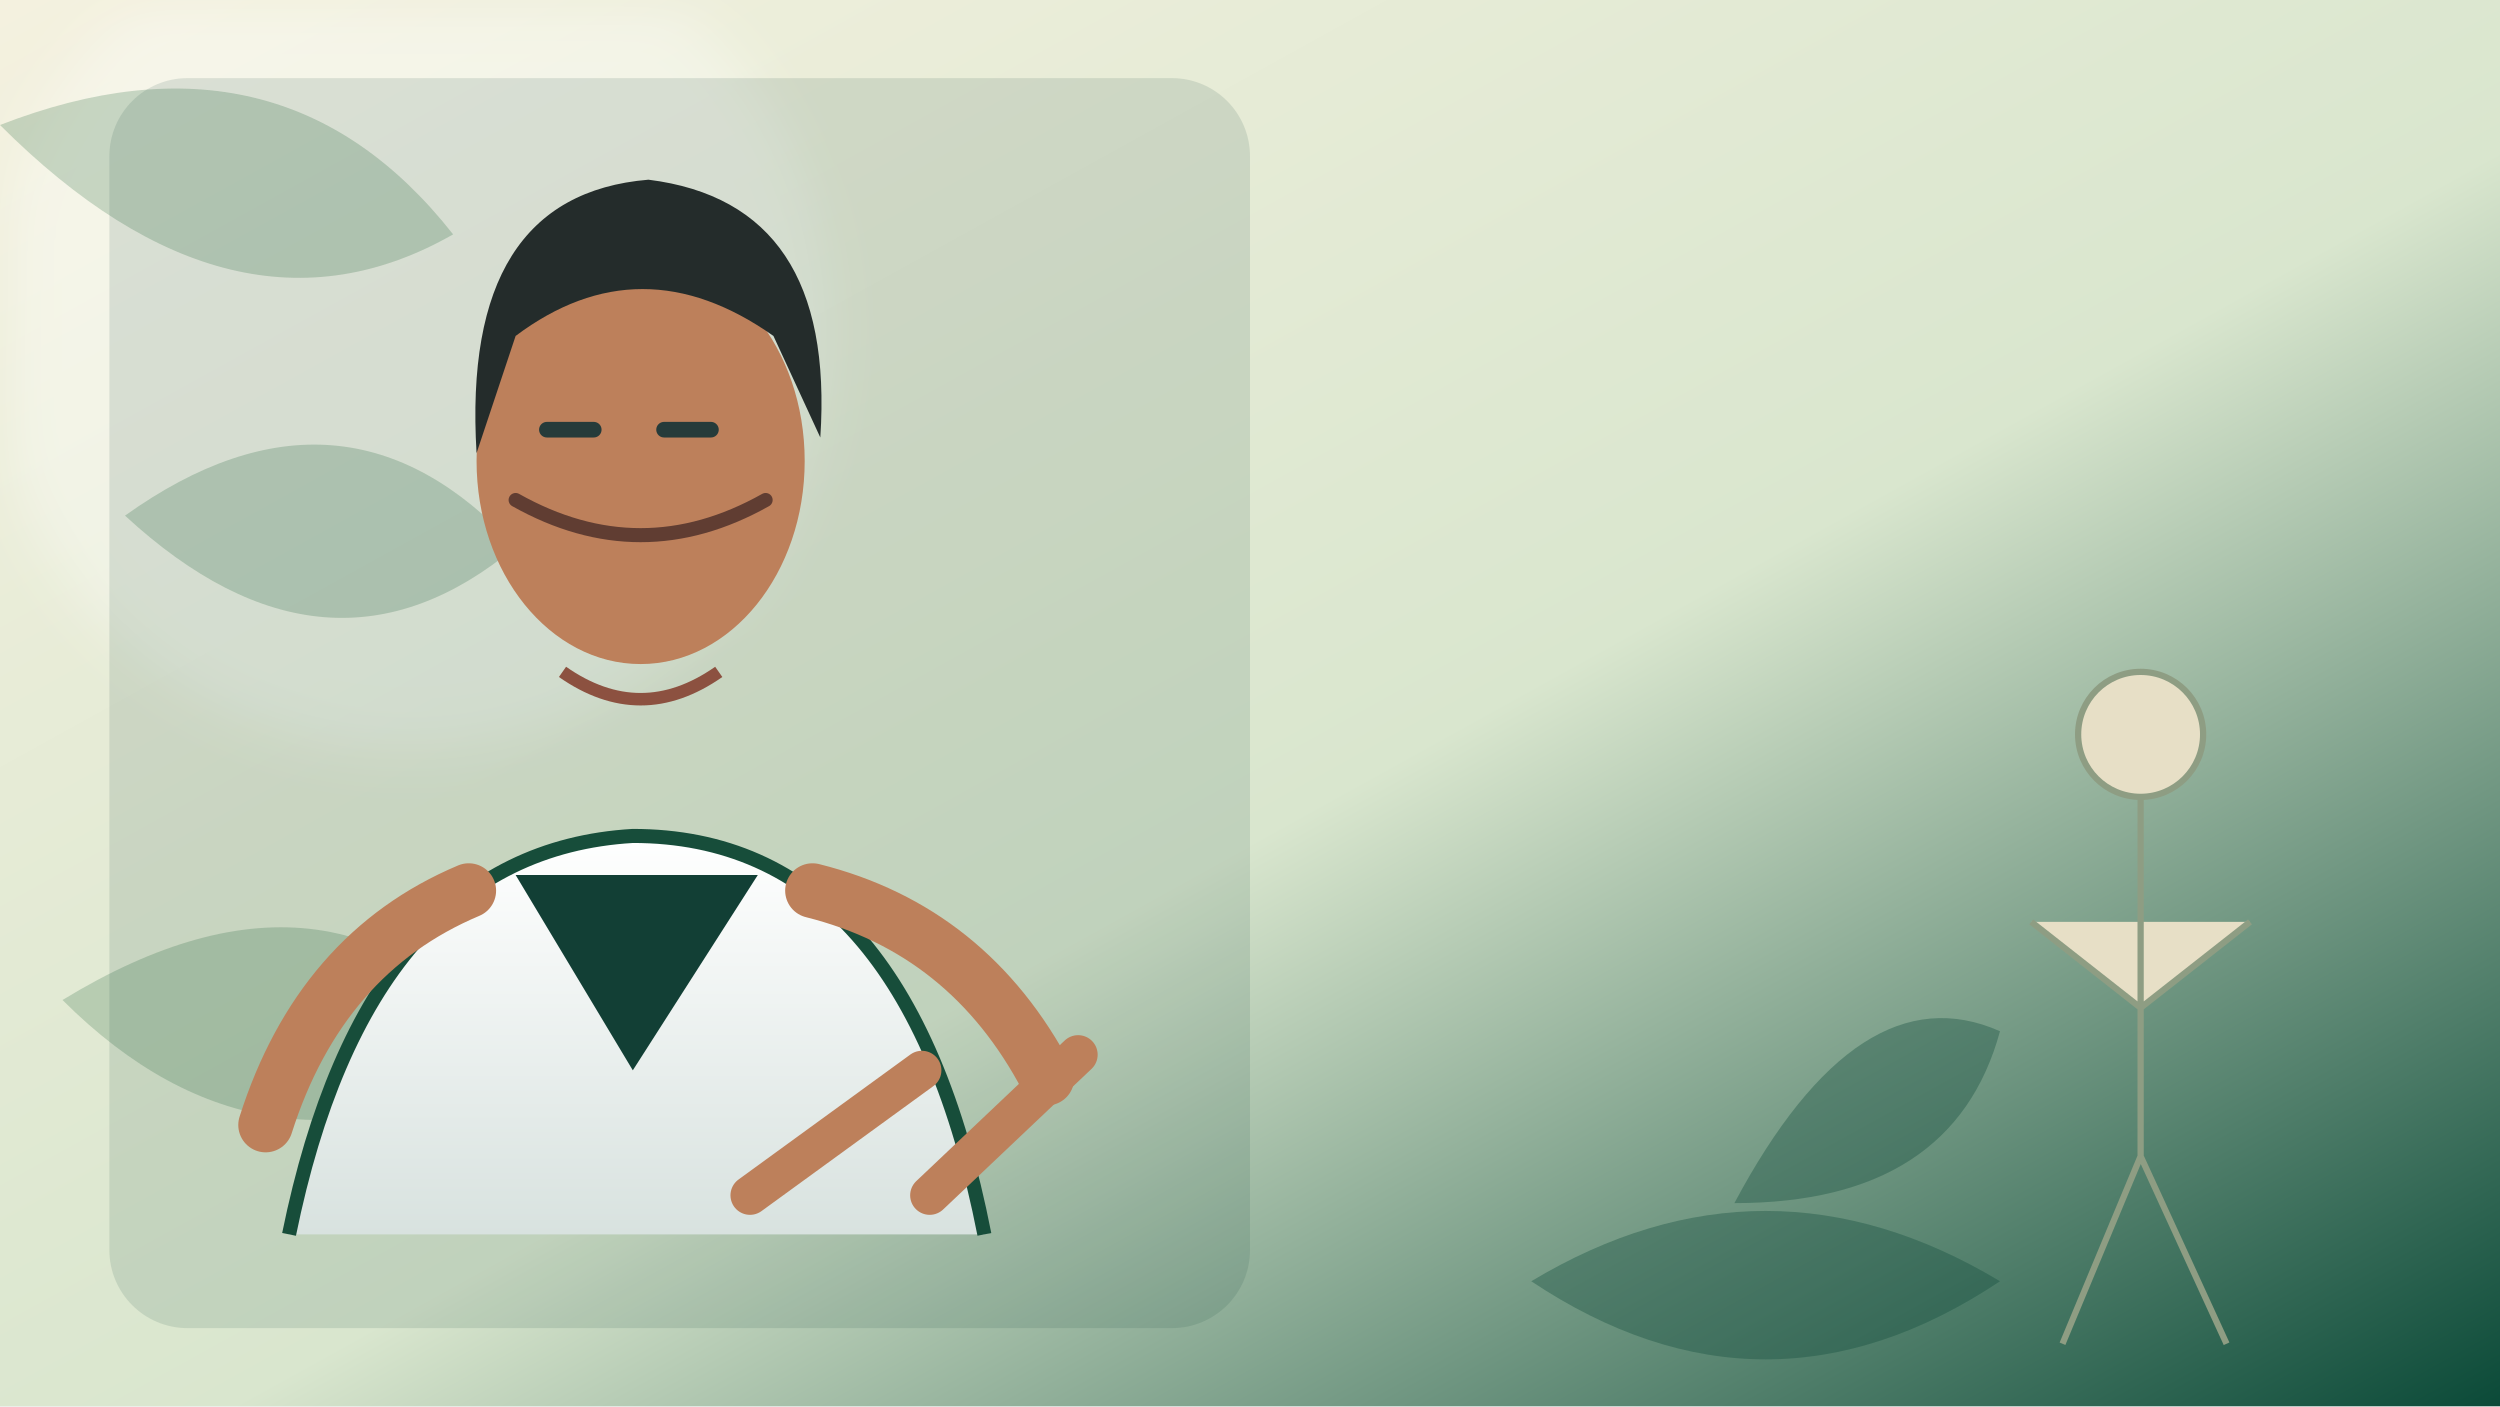
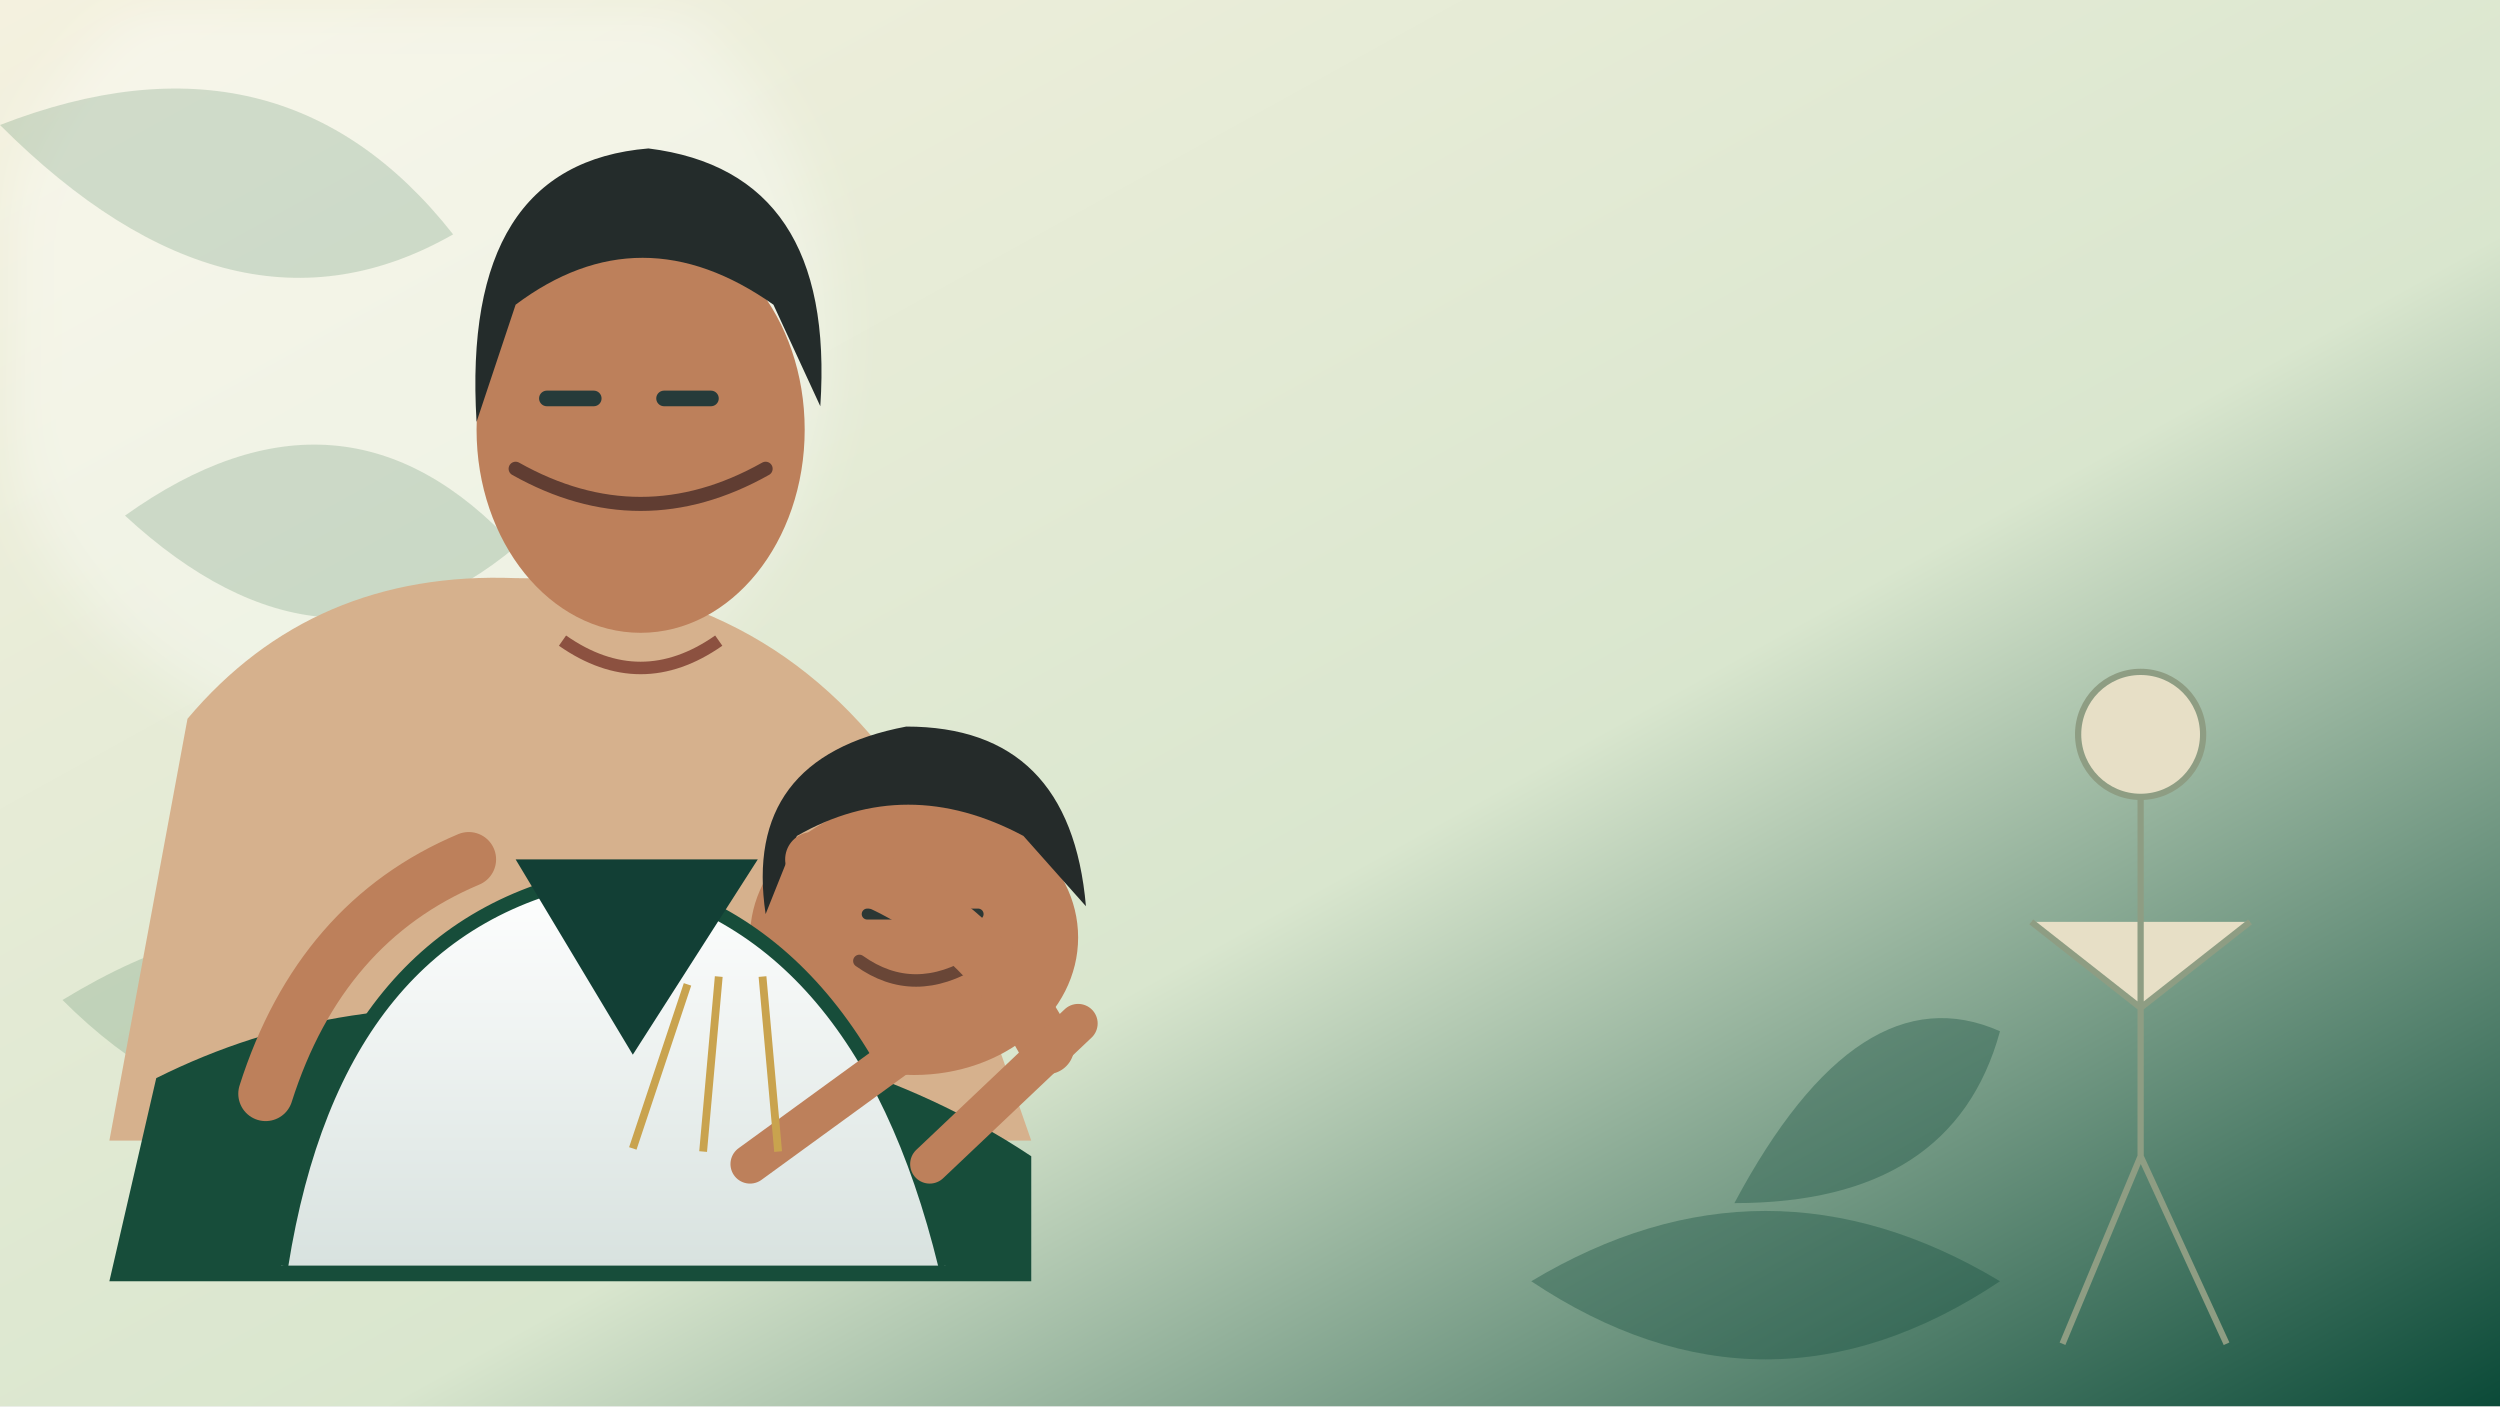
<svg xmlns="http://www.w3.org/2000/svg" viewBox="0 0 1600 900">
  <defs>
    <linearGradient id="bg" x2="1" y2="1">
      <stop stop-color="#f4f1df" />
-       <stop offset=".55" stop-color="#d9e6ce" />
+       <stop offset=".58" stop-color="#d9e6ce" />
      <stop offset="1" stop-color="#0b4a38" />
    </linearGradient>
    <linearGradient id="coat" x2="0" y2="1">
      <stop stop-color="#fff" />
      <stop offset="1" stop-color="#d8e2df" />
    </linearGradient>
    <filter id="blur">
      <feGaussianBlur stdDeviation="18" />
    </filter>
  </defs>
  <rect width="1600" height="900" fill="url(#bg)" />
  <circle cx="260" cy="210" r="270" fill="#fff" opacity=".35" filter="url(#blur)" />
-   <g opacity=".25" fill="#39734a">
+   <g opacity=".2" fill="#39734a">
    <path d="M0 80Q180 10 290 150Q150 230 0 80M80 330Q220 230 330 350Q210 450 80 330M40 640Q220 530 330 680Q170 770 40 640" />
  </g>
-   <g transform="translate(70 50)">
-     <rect width="730" height="800" rx="50" fill="#0c3b32" opacity=".12" />
-     <path d="M115 740q50-245 220-255q175 0 225 255" fill="url(#coat)" stroke="#174d3a" stroke-width="9" />
-     <path d="M260 510l75 125 80-125" fill="#123f35" />
+   <g transform="translate(70 30)">
+     <path d="M50 430q80-95 210-90q160 0 250 130l80 230H0z" fill="#d6b18d" />
+     <path d="M30 660q120-60 260-40q180 10 300 90v80H0z" fill="#174d3a" />
+     <ellipse cx="515" cy="570" rx="105" ry="88" fill="#bd805b" />
+     <path d="M420 555q-15-100 90-120q105 0 115 115l-40-45q-75-40-145 0z" fill="#252b2a" />
+     <path d="M480 585q35 25 75 0" fill="none" stroke="#694637" stroke-width="8" stroke-linecap="round" />
+     <path d="M485 555h18m35 0h18" stroke="#2b3734" stroke-width="7" stroke-linecap="round" />
+     <path d="M0 0h730v800H0z" fill="none" />
+     <path d="M110 780q35-220 205-250q165 25 220 250" fill="url(#coat)" stroke="#174d3a" stroke-width="9" />
+     <path d="M260 520l75 125 80-125" fill="#123f35" />
    <ellipse cx="340" cy="245" rx="105" ry="130" fill="#bd805b" />
    <path d="M235 240q-10-165 110-175q120 15 110 165l-30-65q-85-60-165 0z" fill="#242c2b" />
    <path d="M260 270q80 45 160 0" fill="none" stroke="#603d32" stroke-width="9" stroke-linecap="round" />
    <path d="M280 225h30m45 0h30" stroke="#263b3a" stroke-width="10" stroke-linecap="round" />
    <path d="M290 380q50 35 100 0" fill="none" stroke="#8c5140" stroke-width="8" />
    <path d="M230 520q-95 40-130 150M450 520q100 25 150 120" fill="none" stroke="#bd805b" stroke-width="35" stroke-linecap="round" />
    <path d="M520 635l-110 80M620 625l-95 90" stroke="#bd805b" stroke-width="25" stroke-linecap="round" />
+     <path d="M370 600l-35 105m55-110l-10 112m38-112l10 112" stroke="#c9a34e" stroke-width="5" />
  </g>
  <g transform="translate(1300 420)" fill="#e7dfc6" stroke="#8e9d83" stroke-width="4">
    <circle cx="70" cy="50" r="40" />
    <path d="M70 90v230m-70-150l70 55 70-55M70 320l-50 120m50-120l55 120" />
  </g>
  <g fill="#0d4938" opacity=".35">
    <path d="M980 820q150-90 300 0q-150 100-300 0M1110 770q80-150 170-110q-30 110-170 110" />
  </g>
</svg>
